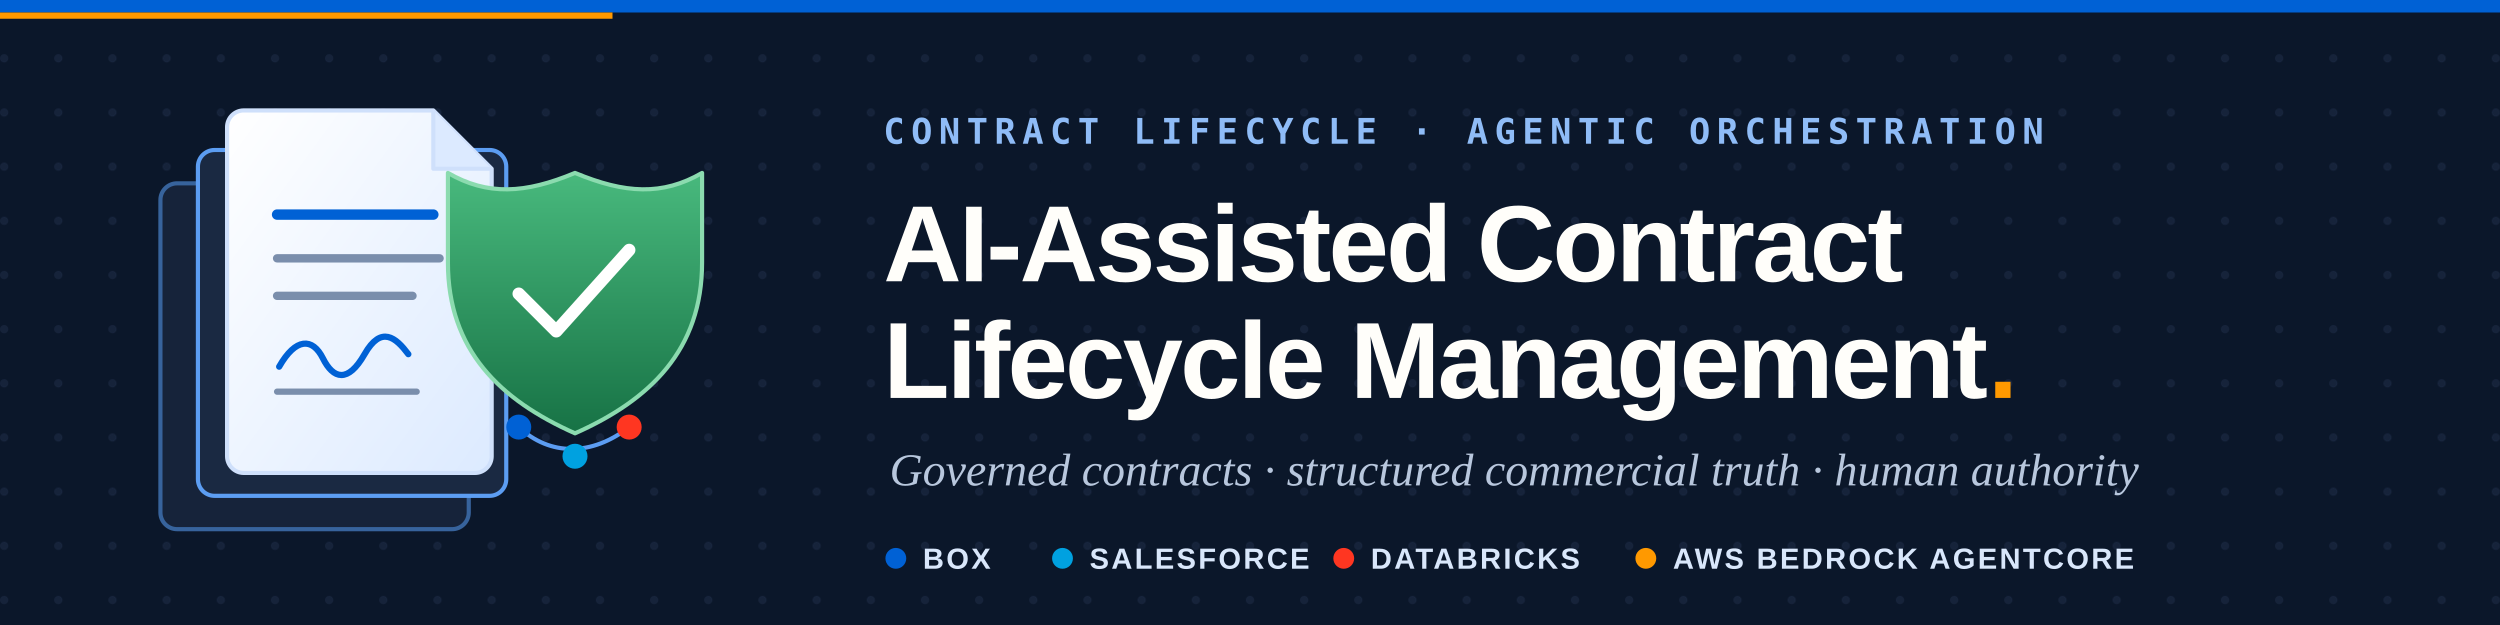
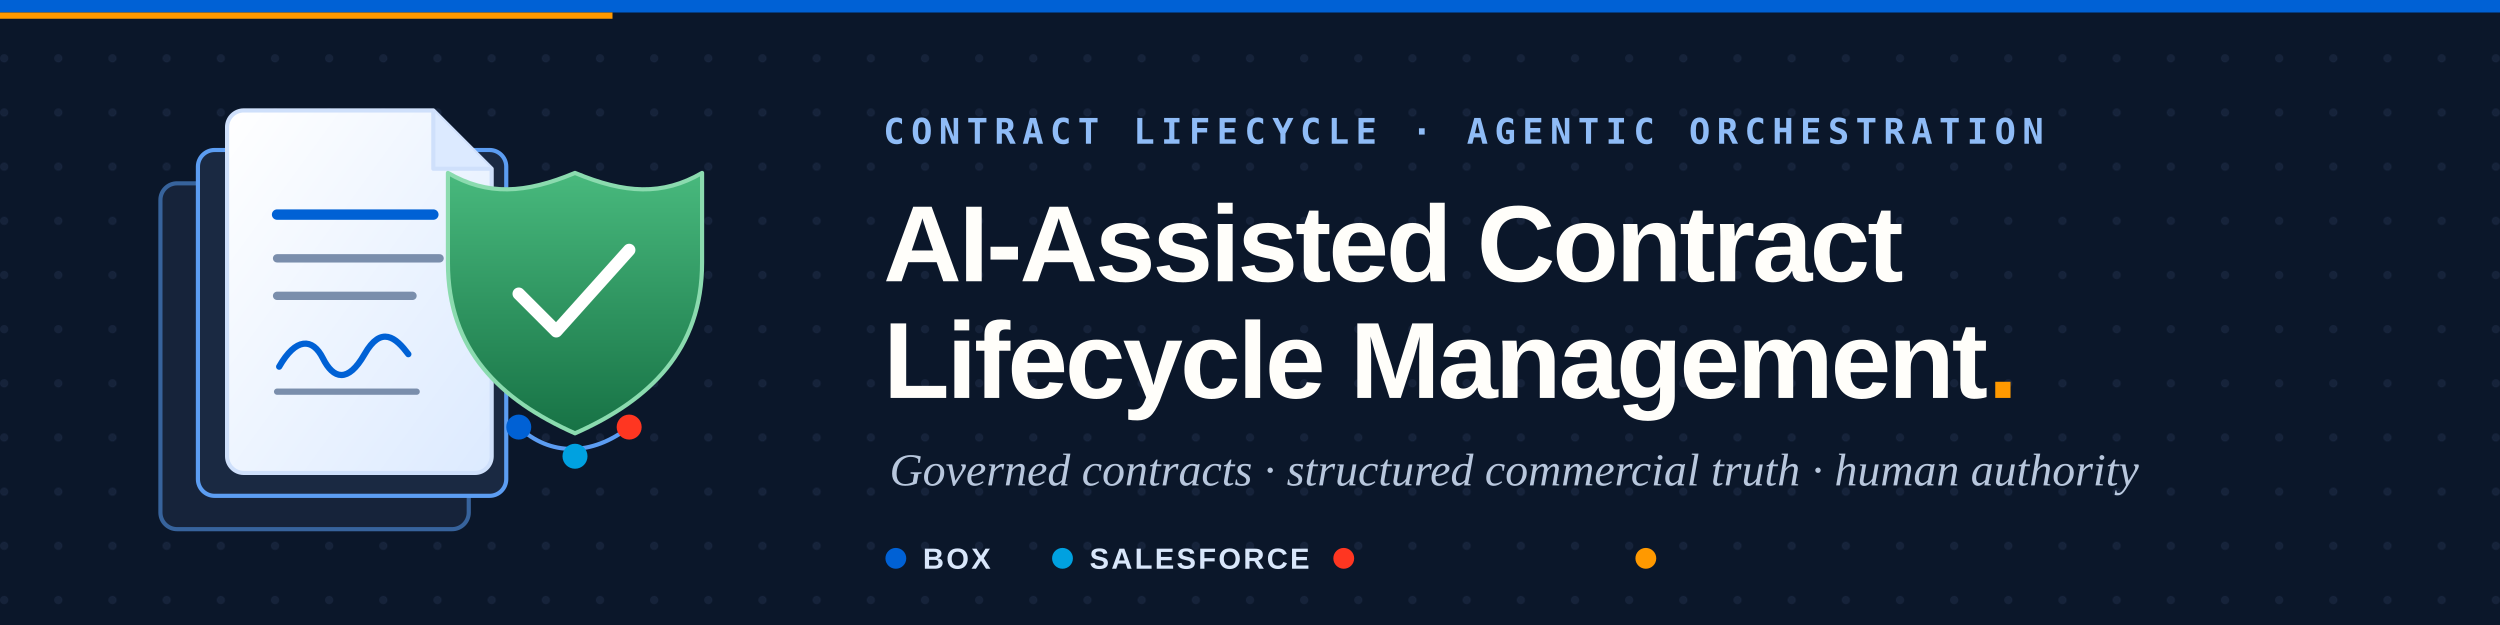
<svg xmlns="http://www.w3.org/2000/svg" viewBox="0 0 1200 300" role="img" aria-labelledby="title description">
  <defs>
    <pattern id="dots" width="26" height="26" patternUnits="userSpaceOnUse">
      <circle cx="2" cy="2" r="2" fill="#16233a" />
    </pattern>
    <linearGradient id="paper" x1="0" y1="0" x2="1" y2="1">
      <stop offset="0" stop-color="#ffffff" />
      <stop offset="1" stop-color="#dceaff" />
    </linearGradient>
    <linearGradient id="shield" x1="0" y1="0" x2="0" y2="1">
      <stop offset="0" stop-color="#48b97d" />
      <stop offset="1" stop-color="#177245" />
    </linearGradient>
  </defs>
  <rect width="1200" height="300" fill="#0b172a" />
  <rect width="1200" height="300" fill="url(#dots)" />
  <rect width="1200" height="6" fill="#0061d5" />
  <rect x="0" y="6" width="294" height="3" fill="#ff9900" />
  <g stroke-linejoin="round">
    <rect x="77" y="88" width="148" height="166" rx="8" fill="#16233a" stroke="#37639c" stroke-width="2" />
    <rect x="95" y="72" width="148" height="166" rx="8" fill="#1a2942" stroke="#5c9df2" stroke-width="2" />
    <path d="M117 53h91l28 28v138a8 8 0 0 1-8 8H117a8 8 0 0 1-8-8V61a8 8 0 0 1 8-8Z" fill="url(#paper)" stroke="#cfe0fb" stroke-width="2" />
    <path d="M208 53v28h28" fill="#dceaff" stroke="#cfe0fb" stroke-width="2" />
    <line x1="133" y1="103" x2="208" y2="103" stroke="#0061d5" stroke-width="5" stroke-linecap="round" />
    <line x1="133" y1="124" x2="211" y2="124" stroke="#7a8eac" stroke-width="4" stroke-linecap="round" />
    <line x1="133" y1="142" x2="198" y2="142" stroke="#7a8eac" stroke-width="4" stroke-linecap="round" />
    <path d="M134 176c8-14 16-14 21-4s12 12 20-2 15-8 21 0" fill="none" stroke="#0061d5" stroke-width="3" stroke-linecap="round" />
    <line x1="133" y1="188" x2="200" y2="188" stroke="#7a8eac" stroke-width="3" stroke-linecap="round" />
  </g>
  <g fill="none" stroke-linecap="round" stroke-linejoin="round">
    <path d="M276 83c24 10 42 11 61 0v43c0 42-25 66-61 82-36-16-61-40-61-82V83c19 11 37 10 61 0Z" fill="url(#shield)" stroke="#8bdbaf" stroke-width="2" />
    <path d="m249 141 18 18 35-39" stroke="#ffffff" stroke-width="6" />
    <path d="M249 205C264 219 284 219 302 205" stroke="#5c9df2" stroke-width="2" />
    <circle cx="249" cy="205" r="6" fill="#0061d5" stroke="none" />
    <circle cx="276" cy="219" r="6" fill="#00a1e0" stroke="none" />
    <circle cx="302" cy="205" r="6" fill="#ff3621" stroke="none" />
  </g>
  <text x="424" y="69" font-family="ui-monospace, SFMono-Regular, Menlo, monospace" font-size="17" letter-spacing="3.1" fill="#8fbcf7" font-weight="700">CONTRACT LIFECYCLE · AGENTIC ORCHESTRATION</text>
  <text x="424" y="135" font-family="Arial, Helvetica, sans-serif" font-size="52" font-weight="800" letter-spacing="-1.3" fill="#fffefa">AI-Assisted Contract</text>
  <text x="424" y="191" font-family="Arial, Helvetica, sans-serif" font-size="52" font-weight="800" letter-spacing="-1.3" fill="#fffefa">Lifecycle Management<tspan fill="#ff9900">.</tspan>
  </text>
  <text x="427" y="233" font-family="Georgia, 'Times New Roman', serif" font-size="22" font-style="italic" fill="#b8c7dd">Governed contracts · structured commercial truth · human authority</text>
  <g font-family="Arial, Helvetica, sans-serif" font-size="14" font-weight="700" letter-spacing="1.1">
    <circle cx="430" cy="268" r="5" fill="#0061d5" />
    <text x="443" y="273" fill="#d9e7fb">BOX</text>
    <circle cx="510" cy="268" r="5" fill="#00a1e0" />
    <text x="523" y="273" fill="#d9e7fb">SALESFORCE</text>
    <circle cx="645" cy="268" r="5" fill="#ff3621" />
-     <text x="658" y="273" fill="#d9e7fb">DATABRICKS</text>
    <circle cx="790" cy="268" r="5" fill="#ff9900" />
-     <text x="803" y="273" fill="#d9e7fb">AWS BEDROCK AGENTCORE</text>
  </g>
</svg>
